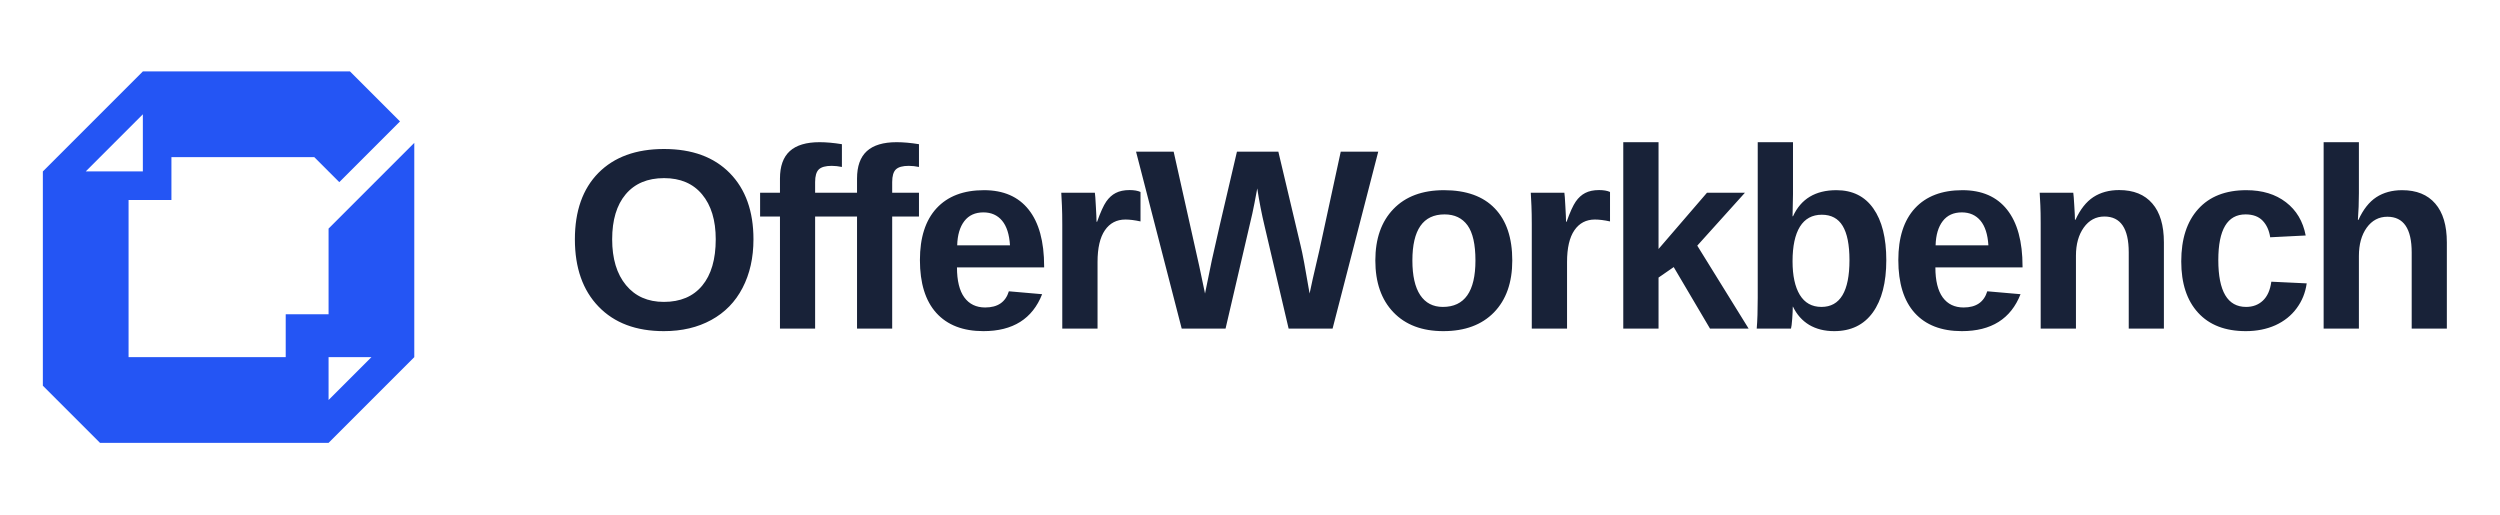
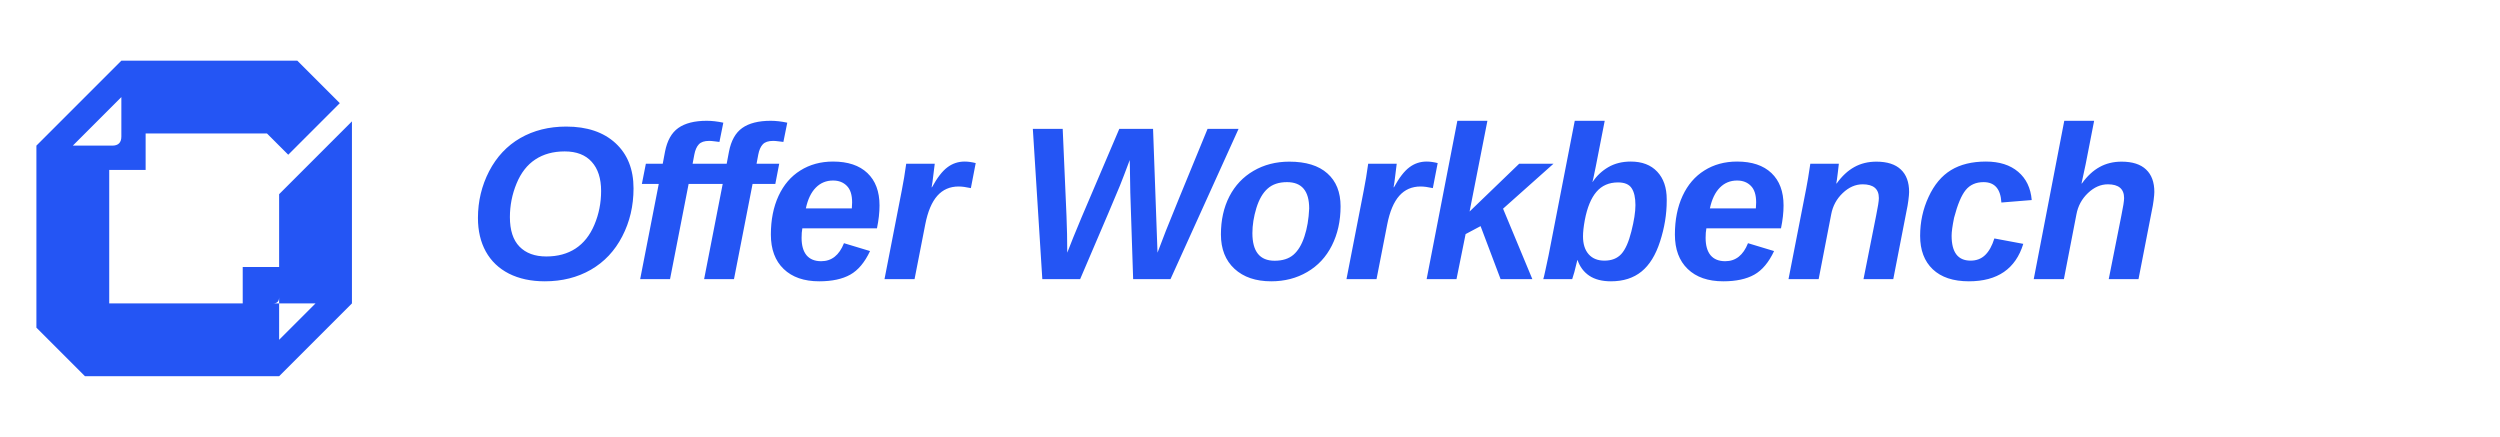
- <svg xmlns="http://www.w3.org/2000/svg" viewBox="0 0 350 72" role="img" aria-label="OfferWorkbench">
+ <svg xmlns="http://www.w3.org/2000/svg" viewBox="0 0 412 72" role="img" aria-label="Offer Workbench">
  <g transform="translate(0 4) scale(.25)">
-     <path fill="#2455F4" fill-rule="evenodd" d="M80 24H196L224 52L190 86L176 72H96V96H72V184H160V160H184V112L232 64V184L184 232H56L24 200V80Z M48 80H80V48Z M184 184V208L208 184Z" />
+     <path fill="#2455F4" fill-rule="evenodd" d="M80 24H196L224 52L190 86L176 72H96V96H72V184H160V160H184V112L232 64V184L184 232H56L24 200V80Z M48 80H74Q80 80 80 74V48Z M184 180Q184 184 180 184H208L184 208Z" />
  </g>
-   <text x="79" y="46" fill="#182238" font-family="Arial,Helvetica,sans-serif" font-size="36" font-weight="600" letter-spacing="-1.2">OfferWorkbench</text>
+   <text x="77" y="46" fill="#2455F4" font-family="Arial,Helvetica,sans-serif" font-size="36" font-style="italic" font-weight="700" letter-spacing="-.8">Offer Workbench</text>
</svg>
